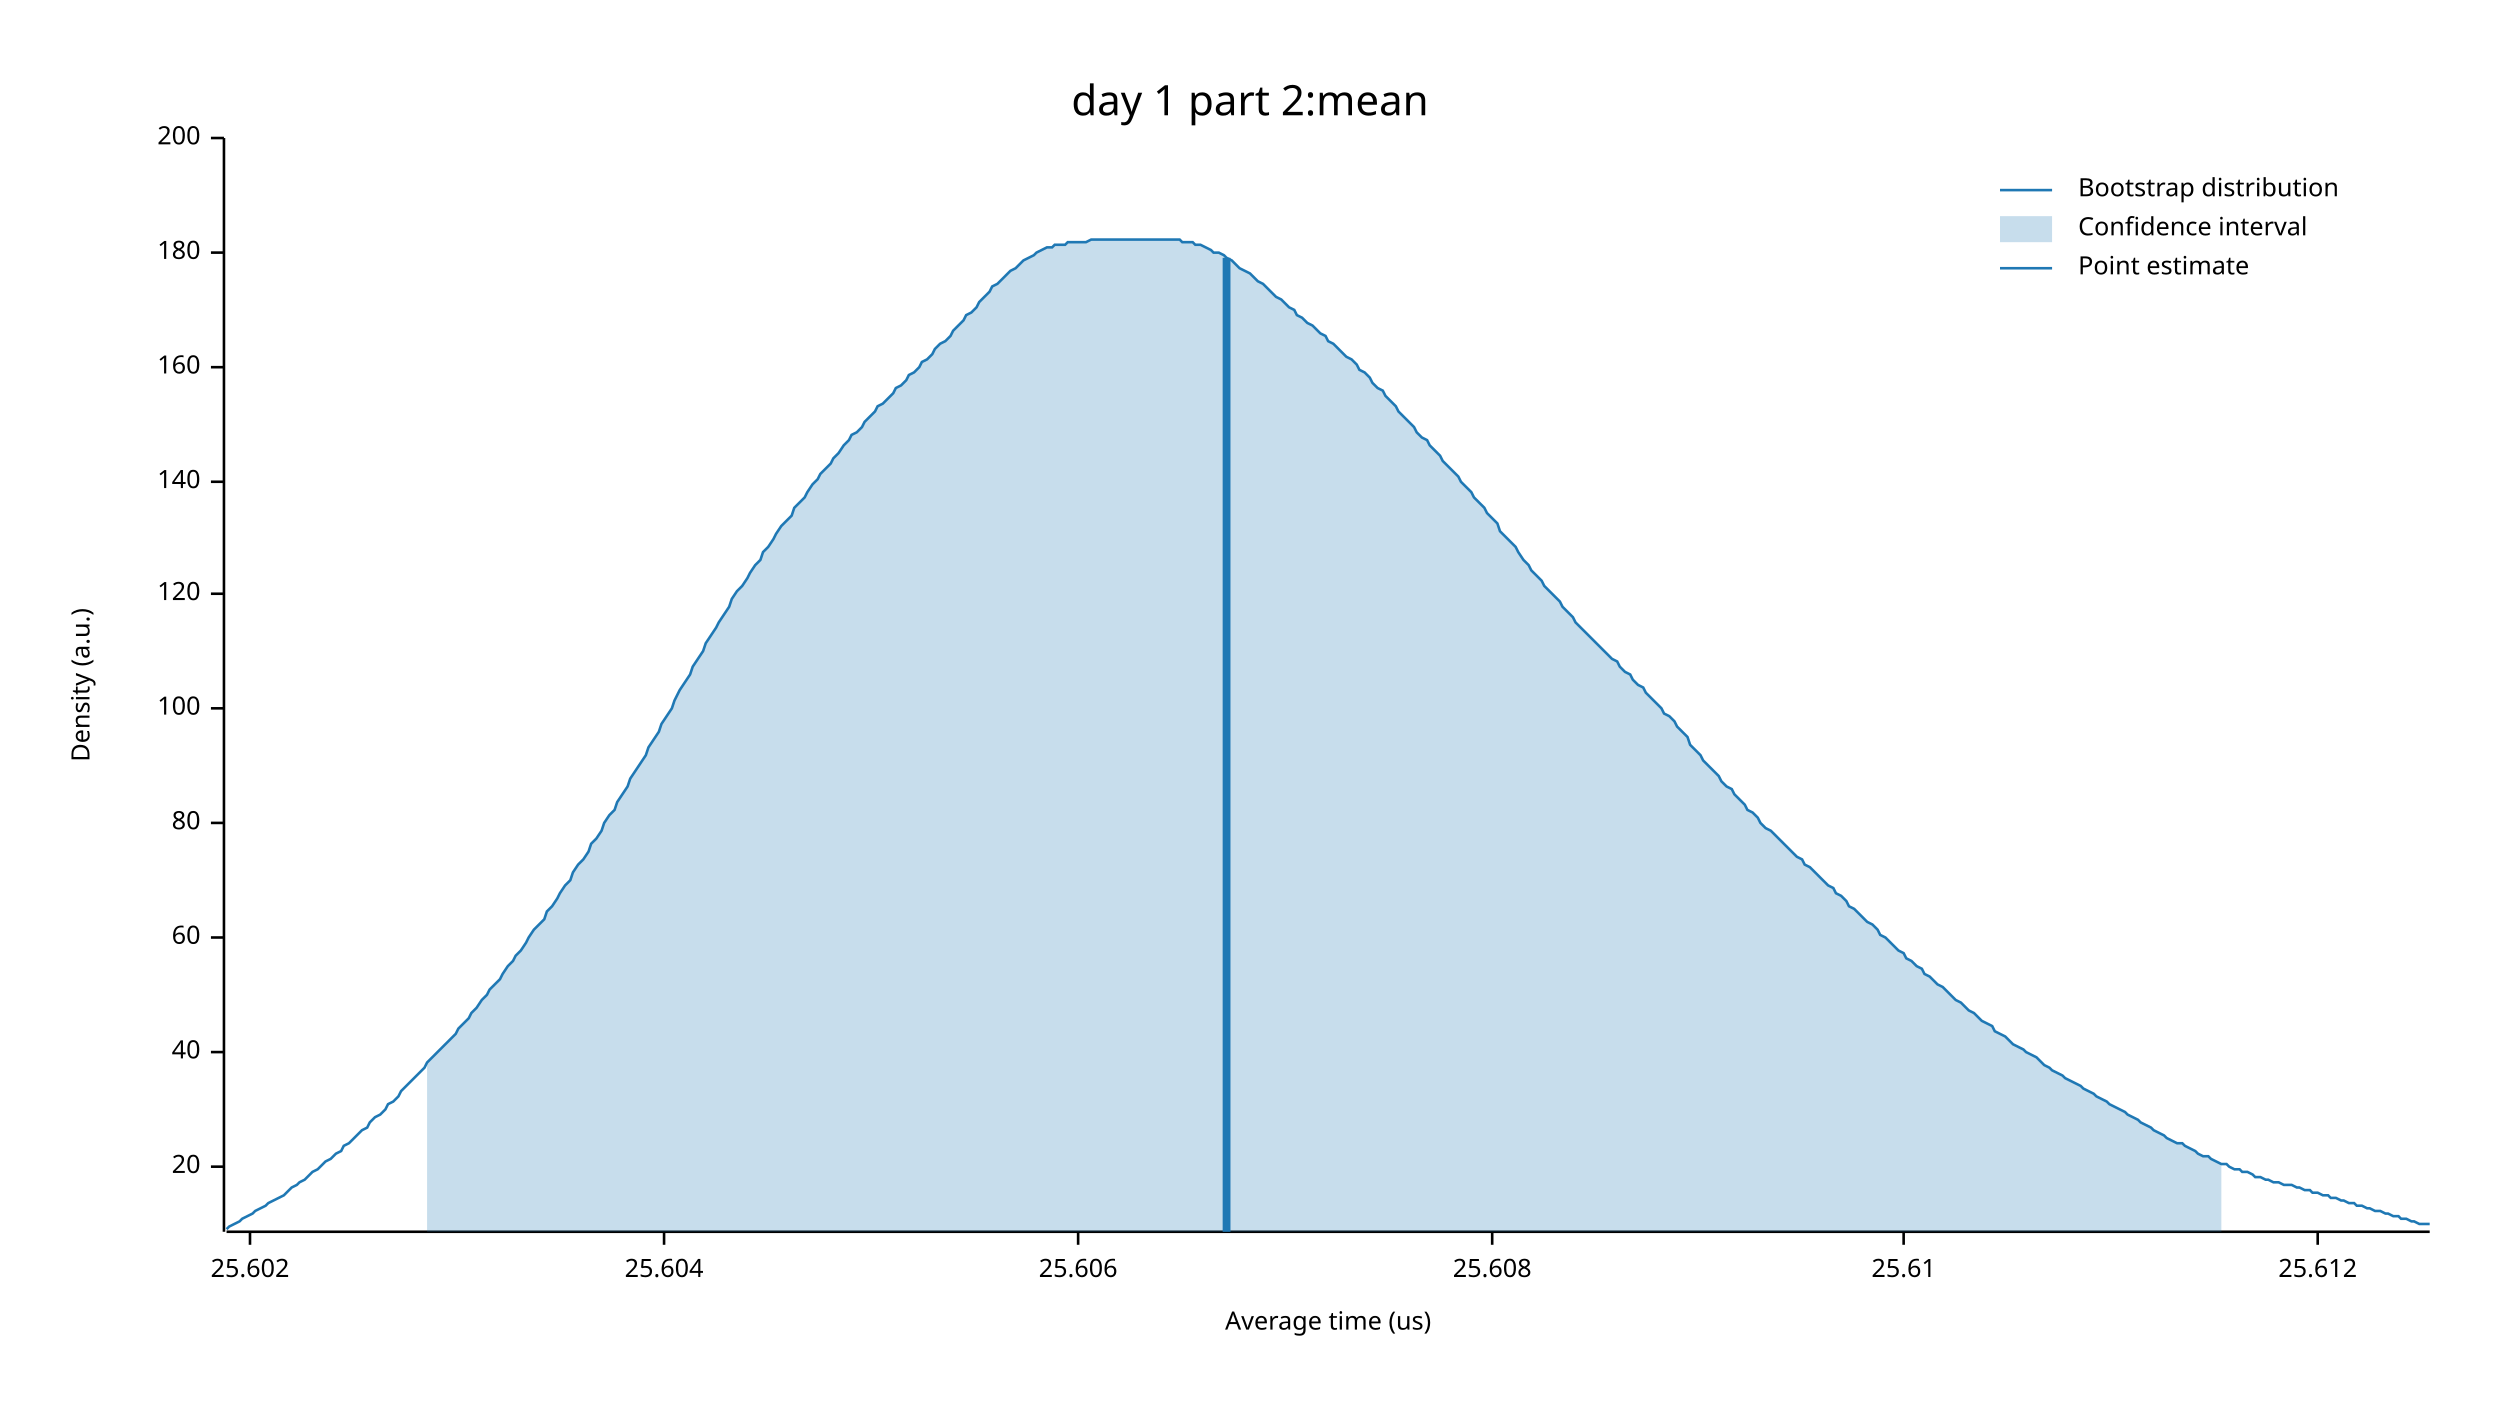
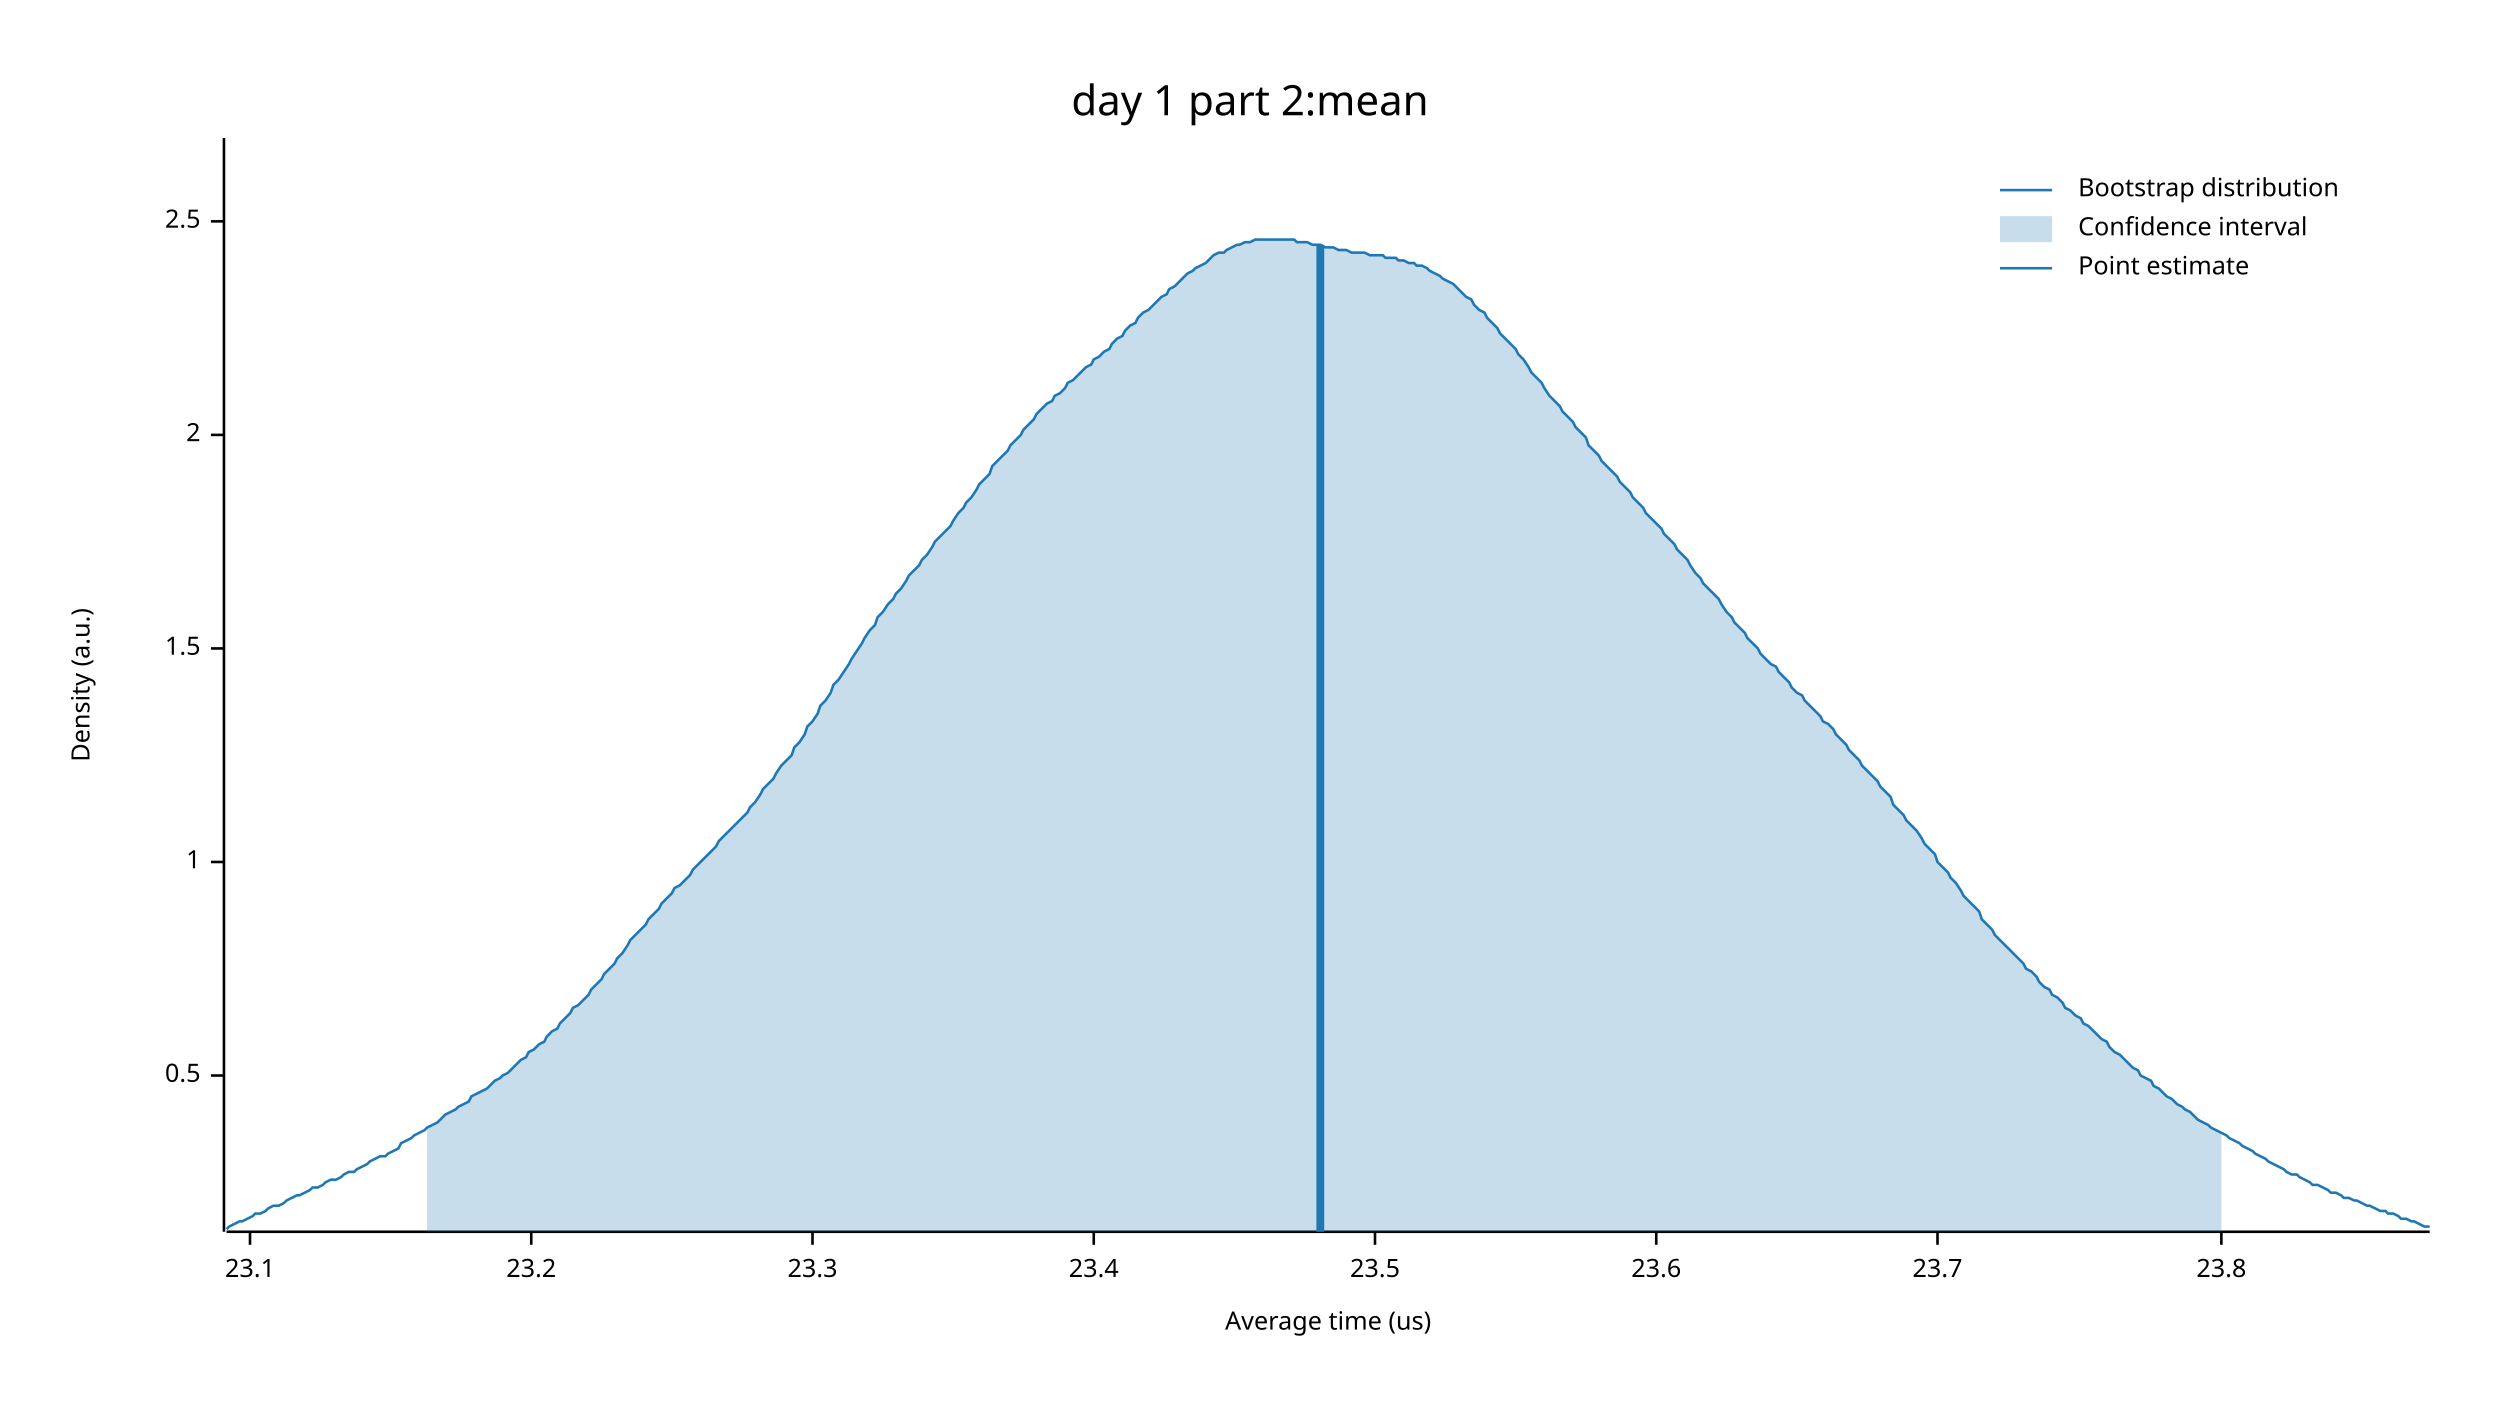
<svg xmlns="http://www.w3.org/2000/svg" width="960" height="540" viewBox="0 0 960 540">
  <text x="480" y="32" dy="0.76em" text-anchor="middle" font-family="sans-serif" font-size="16.129" opacity="1" fill="#000000">
day 1 part 2:mean
</text>
  <text x="27" y="263" dy="0.76em" text-anchor="middle" font-family="sans-serif" font-size="9.677" opacity="1" fill="#000000" transform="rotate(270, 27, 263)">
Density (a.u.)
</text>
  <text x="510" y="513" dy="-0.5ex" text-anchor="middle" font-family="sans-serif" font-size="9.677" opacity="1" fill="#000000">
Average time (us)
</text>
  <polyline fill="none" opacity="1" stroke="#000000" stroke-width="1" points="86,53 86,473 " />
-   <text x="77" y="448" dy="0.5ex" text-anchor="end" font-family="sans-serif" font-size="9.677" opacity="1" fill="#000000">
- 20
+   <text x="77" y="413" dy="0.5ex" text-anchor="end" font-family="sans-serif" font-size="9.677" opacity="1" fill="#000000">
+ 0.5
</text>
-   <polyline fill="none" opacity="1" stroke="#000000" stroke-width="1" points="81,448 86,448 " />
-   <text x="77" y="404" dy="0.5ex" text-anchor="end" font-family="sans-serif" font-size="9.677" opacity="1" fill="#000000">
- 40
+   <polyline fill="none" opacity="1" stroke="#000000" stroke-width="1" points="81,413 86,413 " />
+   <text x="77" y="331" dy="0.5ex" text-anchor="end" font-family="sans-serif" font-size="9.677" opacity="1" fill="#000000">
+ 1
</text>
-   <polyline fill="none" opacity="1" stroke="#000000" stroke-width="1" points="81,404 86,404 " />
-   <text x="77" y="360" dy="0.5ex" text-anchor="end" font-family="sans-serif" font-size="9.677" opacity="1" fill="#000000">
- 60
+   <polyline fill="none" opacity="1" stroke="#000000" stroke-width="1" points="81,331 86,331 " />
+   <text x="77" y="249" dy="0.5ex" text-anchor="end" font-family="sans-serif" font-size="9.677" opacity="1" fill="#000000">
+ 1.5
</text>
-   <polyline fill="none" opacity="1" stroke="#000000" stroke-width="1" points="81,360 86,360 " />
-   <text x="77" y="316" dy="0.5ex" text-anchor="end" font-family="sans-serif" font-size="9.677" opacity="1" fill="#000000">
- 80
+   <polyline fill="none" opacity="1" stroke="#000000" stroke-width="1" points="81,249 86,249 " />
+   <text x="77" y="167" dy="0.5ex" text-anchor="end" font-family="sans-serif" font-size="9.677" opacity="1" fill="#000000">
+ 2
</text>
-   <polyline fill="none" opacity="1" stroke="#000000" stroke-width="1" points="81,316 86,316 " />
-   <text x="77" y="272" dy="0.5ex" text-anchor="end" font-family="sans-serif" font-size="9.677" opacity="1" fill="#000000">
- 100
+   <polyline fill="none" opacity="1" stroke="#000000" stroke-width="1" points="81,167 86,167 " />
+   <text x="77" y="85" dy="0.5ex" text-anchor="end" font-family="sans-serif" font-size="9.677" opacity="1" fill="#000000">
+ 2.5
</text>
-   <polyline fill="none" opacity="1" stroke="#000000" stroke-width="1" points="81,272 86,272 " />
-   <text x="77" y="228" dy="0.5ex" text-anchor="end" font-family="sans-serif" font-size="9.677" opacity="1" fill="#000000">
- 120
- </text>
-   <polyline fill="none" opacity="1" stroke="#000000" stroke-width="1" points="81,228 86,228 " />
-   <text x="77" y="185" dy="0.5ex" text-anchor="end" font-family="sans-serif" font-size="9.677" opacity="1" fill="#000000">
- 140
- </text>
-   <polyline fill="none" opacity="1" stroke="#000000" stroke-width="1" points="81,185 86,185 " />
-   <text x="77" y="141" dy="0.5ex" text-anchor="end" font-family="sans-serif" font-size="9.677" opacity="1" fill="#000000">
- 160
- </text>
-   <polyline fill="none" opacity="1" stroke="#000000" stroke-width="1" points="81,141 86,141 " />
-   <text x="77" y="97" dy="0.5ex" text-anchor="end" font-family="sans-serif" font-size="9.677" opacity="1" fill="#000000">
- 180
- </text>
-   <polyline fill="none" opacity="1" stroke="#000000" stroke-width="1" points="81,97 86,97 " />
-   <text x="77" y="53" dy="0.5ex" text-anchor="end" font-family="sans-serif" font-size="9.677" opacity="1" fill="#000000">
- 200
- </text>
-   <polyline fill="none" opacity="1" stroke="#000000" stroke-width="1" points="81,53 86,53 " />
+   <polyline fill="none" opacity="1" stroke="#000000" stroke-width="1" points="81,85 86,85 " />
  <polyline fill="none" opacity="1" stroke="#000000" stroke-width="1" points="87,473 933,473 " />
  <text x="96" y="483" dy="0.76em" text-anchor="middle" font-family="sans-serif" font-size="9.677" opacity="1" fill="#000000">
- 25.602
+ 23.1
</text>
  <polyline fill="none" opacity="1" stroke="#000000" stroke-width="1" points="96,473 96,478 " />
-   <text x="255" y="483" dy="0.76em" text-anchor="middle" font-family="sans-serif" font-size="9.677" opacity="1" fill="#000000">
- 25.604
+   <text x="204" y="483" dy="0.76em" text-anchor="middle" font-family="sans-serif" font-size="9.677" opacity="1" fill="#000000">
+ 23.2
</text>
-   <polyline fill="none" opacity="1" stroke="#000000" stroke-width="1" points="255,473 255,478 " />
-   <text x="414" y="483" dy="0.76em" text-anchor="middle" font-family="sans-serif" font-size="9.677" opacity="1" fill="#000000">
- 25.606
+   <polyline fill="none" opacity="1" stroke="#000000" stroke-width="1" points="204,473 204,478 " />
+   <text x="312" y="483" dy="0.76em" text-anchor="middle" font-family="sans-serif" font-size="9.677" opacity="1" fill="#000000">
+ 23.3
</text>
-   <polyline fill="none" opacity="1" stroke="#000000" stroke-width="1" points="414,473 414,478 " />
-   <text x="573" y="483" dy="0.76em" text-anchor="middle" font-family="sans-serif" font-size="9.677" opacity="1" fill="#000000">
- 25.608
+   <polyline fill="none" opacity="1" stroke="#000000" stroke-width="1" points="312,473 312,478 " />
+   <text x="420" y="483" dy="0.76em" text-anchor="middle" font-family="sans-serif" font-size="9.677" opacity="1" fill="#000000">
+ 23.4
</text>
-   <polyline fill="none" opacity="1" stroke="#000000" stroke-width="1" points="573,473 573,478 " />
-   <text x="731" y="483" dy="0.76em" text-anchor="middle" font-family="sans-serif" font-size="9.677" opacity="1" fill="#000000">
- 25.61
+   <polyline fill="none" opacity="1" stroke="#000000" stroke-width="1" points="420,473 420,478 " />
+   <text x="528" y="483" dy="0.76em" text-anchor="middle" font-family="sans-serif" font-size="9.677" opacity="1" fill="#000000">
+ 23.5
</text>
-   <polyline fill="none" opacity="1" stroke="#000000" stroke-width="1" points="731,473 731,478 " />
-   <text x="890" y="483" dy="0.76em" text-anchor="middle" font-family="sans-serif" font-size="9.677" opacity="1" fill="#000000">
- 25.612
+   <polyline fill="none" opacity="1" stroke="#000000" stroke-width="1" points="528,473 528,478 " />
+   <text x="636" y="483" dy="0.76em" text-anchor="middle" font-family="sans-serif" font-size="9.677" opacity="1" fill="#000000">
+ 23.6
</text>
-   <polyline fill="none" opacity="1" stroke="#000000" stroke-width="1" points="890,473 890,478 " />
-   <polyline fill="none" opacity="1" stroke="#1F78B4" stroke-width="1" points="87,472 88,471 90,470 92,469 93,468 95,467 97,466 98,465 100,464 102,463 103,462 105,461 107,460 109,459 110,458 112,456 114,455 115,454 117,453 119,451 120,450 122,449 124,447 125,446 127,445 129,443 131,442 132,440 134,439 136,437 137,436 139,434 141,433 142,431 144,429 146,428 148,426 149,424 151,423 153,421 154,419 156,417 158,415 159,414 161,412 163,410 164,408 166,406 168,404 170,402 171,401 173,399 175,397 176,395 178,393 180,391 181,389 183,387 185,384 187,382 188,380 190,378 192,376 193,374 195,371 197,369 198,367 200,365 202,362 203,360 205,357 207,355 209,353 210,350 212,348 214,345 215,343 217,340 219,338 220,335 222,332 224,330 226,327 227,324 229,322 231,319 232,316 234,313 236,311 237,308 239,305 241,302 242,299 244,296 246,293 248,290 249,287 251,284 253,281 254,278 256,275 258,272 259,269 261,265 263,262 265,259 266,256 268,253 270,250 271,247 273,244 275,241 276,239 278,236 280,233 281,230 283,227 285,225 287,222 288,220 290,217 292,215 293,212 295,210 297,207 298,205 300,202 302,200 304,198 305,195 307,193 309,191 310,189 312,186 314,184 315,182 317,180 319,178 320,176 322,174 324,171 326,169 327,167 329,166 331,164 332,162 334,160 336,158 337,156 339,155 341,153 343,151 344,149 346,148 348,146 349,144 351,143 353,141 354,139 356,138 358,136 359,134 361,132 363,131 365,129 366,127 368,125 370,123 371,121 373,120 375,118 376,116 378,114 380,112 381,110 383,109 385,107 387,105 388,104 390,103 392,101 393,100 395,99 397,98 398,97 400,96 402,95 404,95 405,94 407,94 409,94 410,93 412,93 414,93 415,93 417,93 419,92 420,92 422,92 424,92 426,92 427,92 429,92 431,92 432,92 434,92 436,92 437,92 439,92 441,92 443,92 444,92 446,92 448,92 449,92 451,92 453,92 454,93 456,93 458,93 459,94 461,94 463,95 465,96 466,97 468,97 470,98 471,99 473,100 475,102 476,103 478,104 480,105 482,107 483,108 485,109 487,111 488,112 490,114 492,115 493,116 495,118 497,119 498,121 500,122 502,124 504,125 505,126 507,128 509,129 510,131 512,132 514,134 515,135 517,137 519,138 521,140 522,142 524,143 526,145 527,147 529,149 531,150 532,152 534,154 536,156 537,158 539,160 541,162 543,164 544,166 546,168 548,169 549,171 551,173 553,175 554,177 556,179 558,181 560,183 561,185 563,187 565,189 566,191 568,193 570,195 571,197 573,199 575,201 576,204 578,206 580,208 582,210 583,212 585,215 587,217 588,219 590,221 592,223 593,225 595,227 597,229 599,231 600,233 602,235 604,237 605,239 607,241 609,243 610,244 612,246 614,248 615,249 617,251 619,253 621,254 622,256 624,258 626,259 627,261 629,263 631,264 632,266 634,268 636,270 638,272 639,274 641,275 643,277 644,279 646,281 648,283 649,286 651,288 653,290 654,292 656,294 658,296 660,298 661,300 663,302 665,303 666,305 668,307 670,309 671,311 673,312 675,314 676,316 678,318 680,319 682,321 683,322 685,324 687,326 688,327 690,329 692,330 693,332 695,333 697,335 699,337 700,338 702,340 704,341 705,343 707,344 709,346 710,348 712,349 714,351 715,352 717,354 719,355 721,357 722,359 724,360 726,362 727,363 729,365 731,366 732,368 734,369 736,371 738,372 739,374 741,375 743,377 744,378 746,379 748,381 749,382 751,384 753,385 754,386 756,388 758,389 760,391 761,392 763,393 765,394 766,396 768,397 770,398 771,399 773,401 775,402 777,403 778,404 780,405 782,406 783,407 785,409 787,410 788,411 790,412 792,413 793,414 795,415 797,416 799,417 800,418 802,419 804,420 805,421 807,422 809,423 810,424 812,425 814,426 816,427 817,428 819,429 821,430 822,431 824,432 826,433 827,434 829,435 831,436 832,437 834,438 836,439 838,439 839,440 841,441 843,442 844,443 846,444 848,444 849,445 851,446 853,447 855,447 856,448 858,449 860,449 861,450 863,450 865,451 866,452 868,452 870,453 871,453 873,454 875,454 877,455 878,455 880,455 882,456 883,456 885,457 887,457 888,458 890,458 892,459 894,459 895,460 897,460 899,461 900,461 902,462 904,462 905,463 907,463 909,464 910,464 912,465 914,465 916,466 917,466 919,467 921,467 922,468 924,468 926,469 927,469 929,470 931,470 933,470 " />
-   <polygon opacity="0.25" fill="#1F78B4" points="164,408 166,406 168,404 170,402 171,401 173,399 175,397 176,395 178,393 180,391 181,389 183,387 185,384 187,382 188,380 190,378 192,376 193,374 195,371 197,369 198,367 200,365 202,362 203,360 205,357 207,355 209,353 210,350 212,348 214,345 215,343 217,340 219,338 220,335 222,332 224,330 226,327 227,324 229,322 231,319 232,316 234,313 236,311 237,308 239,305 241,302 242,299 244,296 246,293 248,290 249,287 251,284 253,281 254,278 256,275 258,272 259,269 261,265 263,262 265,259 266,256 268,253 270,250 271,247 273,244 275,241 276,239 278,236 280,233 281,230 283,227 285,225 287,222 288,220 290,217 292,215 293,212 295,210 297,207 298,205 300,202 302,200 304,198 305,195 307,193 309,191 310,189 312,186 314,184 315,182 317,180 319,178 320,176 322,174 324,171 326,169 327,167 329,166 331,164 332,162 334,160 336,158 337,156 339,155 341,153 343,151 344,149 346,148 348,146 349,144 351,143 353,141 354,139 356,138 358,136 359,134 361,132 363,131 365,129 366,127 368,125 370,123 371,121 373,120 375,118 376,116 378,114 380,112 381,110 383,109 385,107 387,105 388,104 390,103 392,101 393,100 395,99 397,98 398,97 400,96 402,95 404,95 405,94 407,94 409,94 410,93 412,93 414,93 415,93 417,93 419,92 420,92 422,92 424,92 426,92 427,92 429,92 431,92 432,92 434,92 436,92 437,92 439,92 441,92 443,92 444,92 446,92 448,92 449,92 451,92 453,92 454,93 456,93 458,93 459,94 461,94 463,95 465,96 466,97 468,97 470,98 471,99 473,100 475,102 476,103 478,104 480,105 482,107 483,108 485,109 487,111 488,112 490,114 492,115 493,116 495,118 497,119 498,121 500,122 502,124 504,125 505,126 507,128 509,129 510,131 512,132 514,134 515,135 517,137 519,138 521,140 522,142 524,143 526,145 527,147 529,149 531,150 532,152 534,154 536,156 537,158 539,160 541,162 543,164 544,166 546,168 548,169 549,171 551,173 553,175 554,177 556,179 558,181 560,183 561,185 563,187 565,189 566,191 568,193 570,195 571,197 573,199 575,201 576,204 578,206 580,208 582,210 583,212 585,215 587,217 588,219 590,221 592,223 593,225 595,227 597,229 599,231 600,233 602,235 604,237 605,239 607,241 609,243 610,244 612,246 614,248 615,249 617,251 619,253 621,254 622,256 624,258 626,259 627,261 629,263 631,264 632,266 634,268 636,270 638,272 639,274 641,275 643,277 644,279 646,281 648,283 649,286 651,288 653,290 654,292 656,294 658,296 660,298 661,300 663,302 665,303 666,305 668,307 670,309 671,311 673,312 675,314 676,316 678,318 680,319 682,321 683,322 685,324 687,326 688,327 690,329 692,330 693,332 695,333 697,335 699,337 700,338 702,340 704,341 705,343 707,344 709,346 710,348 712,349 714,351 715,352 717,354 719,355 721,357 722,359 724,360 726,362 727,363 729,365 731,366 732,368 734,369 736,371 738,372 739,374 741,375 743,377 744,378 746,379 748,381 749,382 751,384 753,385 754,386 756,388 758,389 760,391 761,392 763,393 765,394 766,396 768,397 770,398 771,399 773,401 775,402 777,403 778,404 780,405 782,406 783,407 785,409 787,410 788,411 790,412 792,413 793,414 795,415 797,416 799,417 800,418 802,419 804,420 805,421 807,422 809,423 810,424 812,425 814,426 816,427 817,428 819,429 821,430 822,431 824,432 826,433 827,434 829,435 831,436 832,437 834,438 836,439 838,439 839,440 841,441 843,442 844,443 846,444 848,444 849,445 851,446 853,447 853,473 164,473 " />
-   <polyline fill="none" opacity="1" stroke="#1F78B4" stroke-width="3" points="471,473 471,99 " />
+   <polyline fill="none" opacity="1" stroke="#000000" stroke-width="1" points="636,473 636,478 " />
+   <text x="744" y="483" dy="0.76em" text-anchor="middle" font-family="sans-serif" font-size="9.677" opacity="1" fill="#000000">
+ 23.7
+ </text>
+   <polyline fill="none" opacity="1" stroke="#000000" stroke-width="1" points="744,473 744,478 " />
+   <text x="853" y="483" dy="0.76em" text-anchor="middle" font-family="sans-serif" font-size="9.677" opacity="1" fill="#000000">
+ 23.8
+ </text>
+   <polyline fill="none" opacity="1" stroke="#000000" stroke-width="1" points="853,473 853,478 " />
+   <polyline fill="none" opacity="1" stroke="#1F78B4" stroke-width="1" points="87,472 88,471 90,470 92,469 93,469 95,468 97,467 98,466 100,466 102,465 103,464 105,463 107,463 109,462 110,461 112,460 114,459 115,459 117,458 119,457 120,456 122,456 124,455 125,454 127,453 129,453 131,452 132,451 134,450 136,450 137,449 139,448 141,447 142,446 144,445 146,444 148,444 149,443 151,442 153,441 154,439 156,438 158,437 159,436 161,435 163,434 164,433 166,432 168,431 170,429 171,428 173,427 175,426 176,425 178,424 180,423 181,421 183,420 185,419 187,418 188,417 190,415 192,414 193,413 195,412 197,410 198,409 200,407 202,406 203,404 205,403 207,401 209,400 210,398 212,396 214,395 215,393 217,391 219,389 220,387 222,386 224,384 226,382 227,380 229,378 231,376 232,374 234,372 236,370 237,368 239,366 241,363 242,361 244,359 246,357 248,355 249,353 251,351 253,349 254,347 256,345 258,343 259,341 261,340 263,338 265,336 266,334 268,332 270,330 271,329 273,327 275,325 276,323 278,321 280,319 281,318 283,316 285,314 287,312 288,310 290,308 292,305 293,303 295,301 297,299 298,297 300,294 302,292 304,290 305,287 307,285 309,282 310,279 312,277 314,274 315,271 317,269 319,266 320,263 322,261 324,258 326,255 327,253 329,250 331,247 332,245 334,242 336,240 337,237 339,235 341,232 343,230 344,228 346,226 348,223 349,221 351,219 353,217 354,215 356,213 358,210 359,208 361,206 363,204 365,202 366,200 368,197 370,195 371,193 373,191 375,188 376,186 378,184 380,182 381,179 383,177 385,175 387,173 388,171 390,169 392,167 393,165 395,163 397,161 398,159 400,157 402,155 404,154 405,152 407,151 409,149 410,147 412,146 414,144 415,143 417,141 419,140 420,138 422,137 424,135 426,134 427,132 429,130 431,129 432,127 434,125 436,124 437,122 439,120 441,119 443,117 444,116 446,114 448,113 449,111 451,110 453,108 454,107 456,105 458,104 459,103 461,102 463,101 465,99 466,98 468,97 470,97 471,96 473,95 475,94 476,94 478,93 480,93 482,92 483,92 485,92 487,92 488,92 490,92 492,92 493,92 495,92 497,92 498,93 500,93 502,93 504,94 505,94 507,94 509,95 510,95 512,95 514,96 515,96 517,96 519,97 521,97 522,97 524,97 526,98 527,98 529,98 531,98 532,99 534,99 536,99 537,100 539,100 541,101 543,101 544,102 546,102 548,103 549,104 551,105 553,106 554,107 556,108 558,109 560,111 561,112 563,114 565,115 566,117 568,119 570,120 571,122 573,124 575,126 576,128 578,130 580,132 582,134 583,136 585,138 587,141 588,143 590,145 592,147 593,149 595,152 597,154 599,156 600,158 602,160 604,162 605,164 607,166 609,168 610,171 612,173 614,175 615,177 617,179 619,181 621,183 622,185 624,187 626,189 627,191 629,193 631,195 632,197 634,199 636,201 638,203 639,205 641,207 643,209 644,211 646,213 648,215 649,217 651,220 653,222 654,224 656,226 658,228 660,230 661,232 663,235 665,237 666,239 668,241 670,243 671,245 673,247 675,249 676,251 678,253 680,255 682,256 683,258 685,260 687,262 688,264 690,266 692,267 693,269 695,271 697,273 699,275 700,277 702,278 704,280 705,282 707,284 709,286 710,288 712,290 714,292 715,294 717,296 719,298 721,300 722,302 724,304 726,306 727,309 729,311 731,313 732,315 734,317 736,319 738,322 739,324 741,326 743,328 744,331 746,333 748,335 749,337 751,339 753,342 754,344 756,346 758,348 760,350 761,353 763,355 765,357 766,359 768,361 770,363 771,364 773,366 775,368 777,370 778,372 780,373 782,375 783,377 785,379 787,380 788,382 790,383 792,385 793,387 795,388 797,390 799,391 800,393 802,394 804,396 805,397 807,399 809,400 810,402 812,404 814,405 816,407 817,408 819,410 821,411 822,413 824,414 826,415 827,417 829,418 831,420 832,421 834,422 836,424 838,425 839,426 841,427 843,429 844,430 846,431 848,432 849,433 851,434 853,435 855,436 856,437 858,438 860,439 861,440 863,441 865,442 866,443 868,444 870,445 871,446 873,447 875,448 877,449 878,450 880,451 882,451 883,452 885,453 887,454 888,455 890,455 892,456 894,457 895,458 897,458 899,459 900,460 902,460 904,461 905,461 907,462 909,463 910,463 912,464 914,465 916,465 917,466 919,466 921,467 922,468 924,468 926,469 927,469 929,470 931,471 933,471 " />
+   <polygon opacity="0.25" fill="#1F78B4" points="164,433 166,432 168,431 170,429 171,428 173,427 175,426 176,425 178,424 180,423 181,421 183,420 185,419 187,418 188,417 190,415 192,414 193,413 195,412 197,410 198,409 200,407 202,406 203,404 205,403 207,401 209,400 210,398 212,396 214,395 215,393 217,391 219,389 220,387 222,386 224,384 226,382 227,380 229,378 231,376 232,374 234,372 236,370 237,368 239,366 241,363 242,361 244,359 246,357 248,355 249,353 251,351 253,349 254,347 256,345 258,343 259,341 261,340 263,338 265,336 266,334 268,332 270,330 271,329 273,327 275,325 276,323 278,321 280,319 281,318 283,316 285,314 287,312 288,310 290,308 292,305 293,303 295,301 297,299 298,297 300,294 302,292 304,290 305,287 307,285 309,282 310,279 312,277 314,274 315,271 317,269 319,266 320,263 322,261 324,258 326,255 327,253 329,250 331,247 332,245 334,242 336,240 337,237 339,235 341,232 343,230 344,228 346,226 348,223 349,221 351,219 353,217 354,215 356,213 358,210 359,208 361,206 363,204 365,202 366,200 368,197 370,195 371,193 373,191 375,188 376,186 378,184 380,182 381,179 383,177 385,175 387,173 388,171 390,169 392,167 393,165 395,163 397,161 398,159 400,157 402,155 404,154 405,152 407,151 409,149 410,147 412,146 414,144 415,143 417,141 419,140 420,138 422,137 424,135 426,134 427,132 429,130 431,129 432,127 434,125 436,124 437,122 439,120 441,119 443,117 444,116 446,114 448,113 449,111 451,110 453,108 454,107 456,105 458,104 459,103 461,102 463,101 465,99 466,98 468,97 470,97 471,96 473,95 475,94 476,94 478,93 480,93 482,92 483,92 485,92 487,92 488,92 490,92 492,92 493,92 495,92 497,92 498,93 500,93 502,93 504,94 505,94 507,94 509,95 510,95 512,95 514,96 515,96 517,96 519,97 521,97 522,97 524,97 526,98 527,98 529,98 531,98 532,99 534,99 536,99 537,100 539,100 541,101 543,101 544,102 546,102 548,103 549,104 551,105 553,106 554,107 556,108 558,109 560,111 561,112 563,114 565,115 566,117 568,119 570,120 571,122 573,124 575,126 576,128 578,130 580,132 582,134 583,136 585,138 587,141 588,143 590,145 592,147 593,149 595,152 597,154 599,156 600,158 602,160 604,162 605,164 607,166 609,168 610,171 612,173 614,175 615,177 617,179 619,181 621,183 622,185 624,187 626,189 627,191 629,193 631,195 632,197 634,199 636,201 638,203 639,205 641,207 643,209 644,211 646,213 648,215 649,217 651,220 653,222 654,224 656,226 658,228 660,230 661,232 663,235 665,237 666,239 668,241 670,243 671,245 673,247 675,249 676,251 678,253 680,255 682,256 683,258 685,260 687,262 688,264 690,266 692,267 693,269 695,271 697,273 699,275 700,277 702,278 704,280 705,282 707,284 709,286 710,288 712,290 714,292 715,294 717,296 719,298 721,300 722,302 724,304 726,306 727,309 729,311 731,313 732,315 734,317 736,319 738,322 739,324 741,326 743,328 744,331 746,333 748,335 749,337 751,339 753,342 754,344 756,346 758,348 760,350 761,353 763,355 765,357 766,359 768,361 770,363 771,364 773,366 775,368 777,370 778,372 780,373 782,375 783,377 785,379 787,380 788,382 790,383 792,385 793,387 795,388 797,390 799,391 800,393 802,394 804,396 805,397 807,399 809,400 810,402 812,404 814,405 816,407 817,408 819,410 821,411 822,413 824,414 826,415 827,417 829,418 831,420 832,421 834,422 836,424 838,425 839,426 841,427 843,429 844,430 846,431 848,432 849,433 851,434 853,435 853,473 164,473 " />
+   <polyline fill="none" opacity="1" stroke="#1F78B4" stroke-width="3" points="507,473 507,94 " />
  <text x="798" y="68" dy="0.76em" text-anchor="start" font-family="sans-serif" font-size="9.677" opacity="1" fill="#000000">
Bootstrap distribution
</text>
  <text x="798" y="83" dy="0.76em" text-anchor="start" font-family="sans-serif" font-size="9.677" opacity="1" fill="#000000">
Confidence interval
</text>
  <text x="798" y="98" dy="0.76em" text-anchor="start" font-family="sans-serif" font-size="9.677" opacity="1" fill="#000000">
Point estimate
</text>
  <polyline fill="none" opacity="1" stroke="#1F78B4" stroke-width="1" points="768,73 788,73 " />
  <rect x="768" y="83" width="20" height="10" opacity="0.25" fill="#1F78B4" stroke="none" />
  <polyline fill="none" opacity="1" stroke="#1F78B4" stroke-width="1" points="768,103 788,103 " />
</svg>
